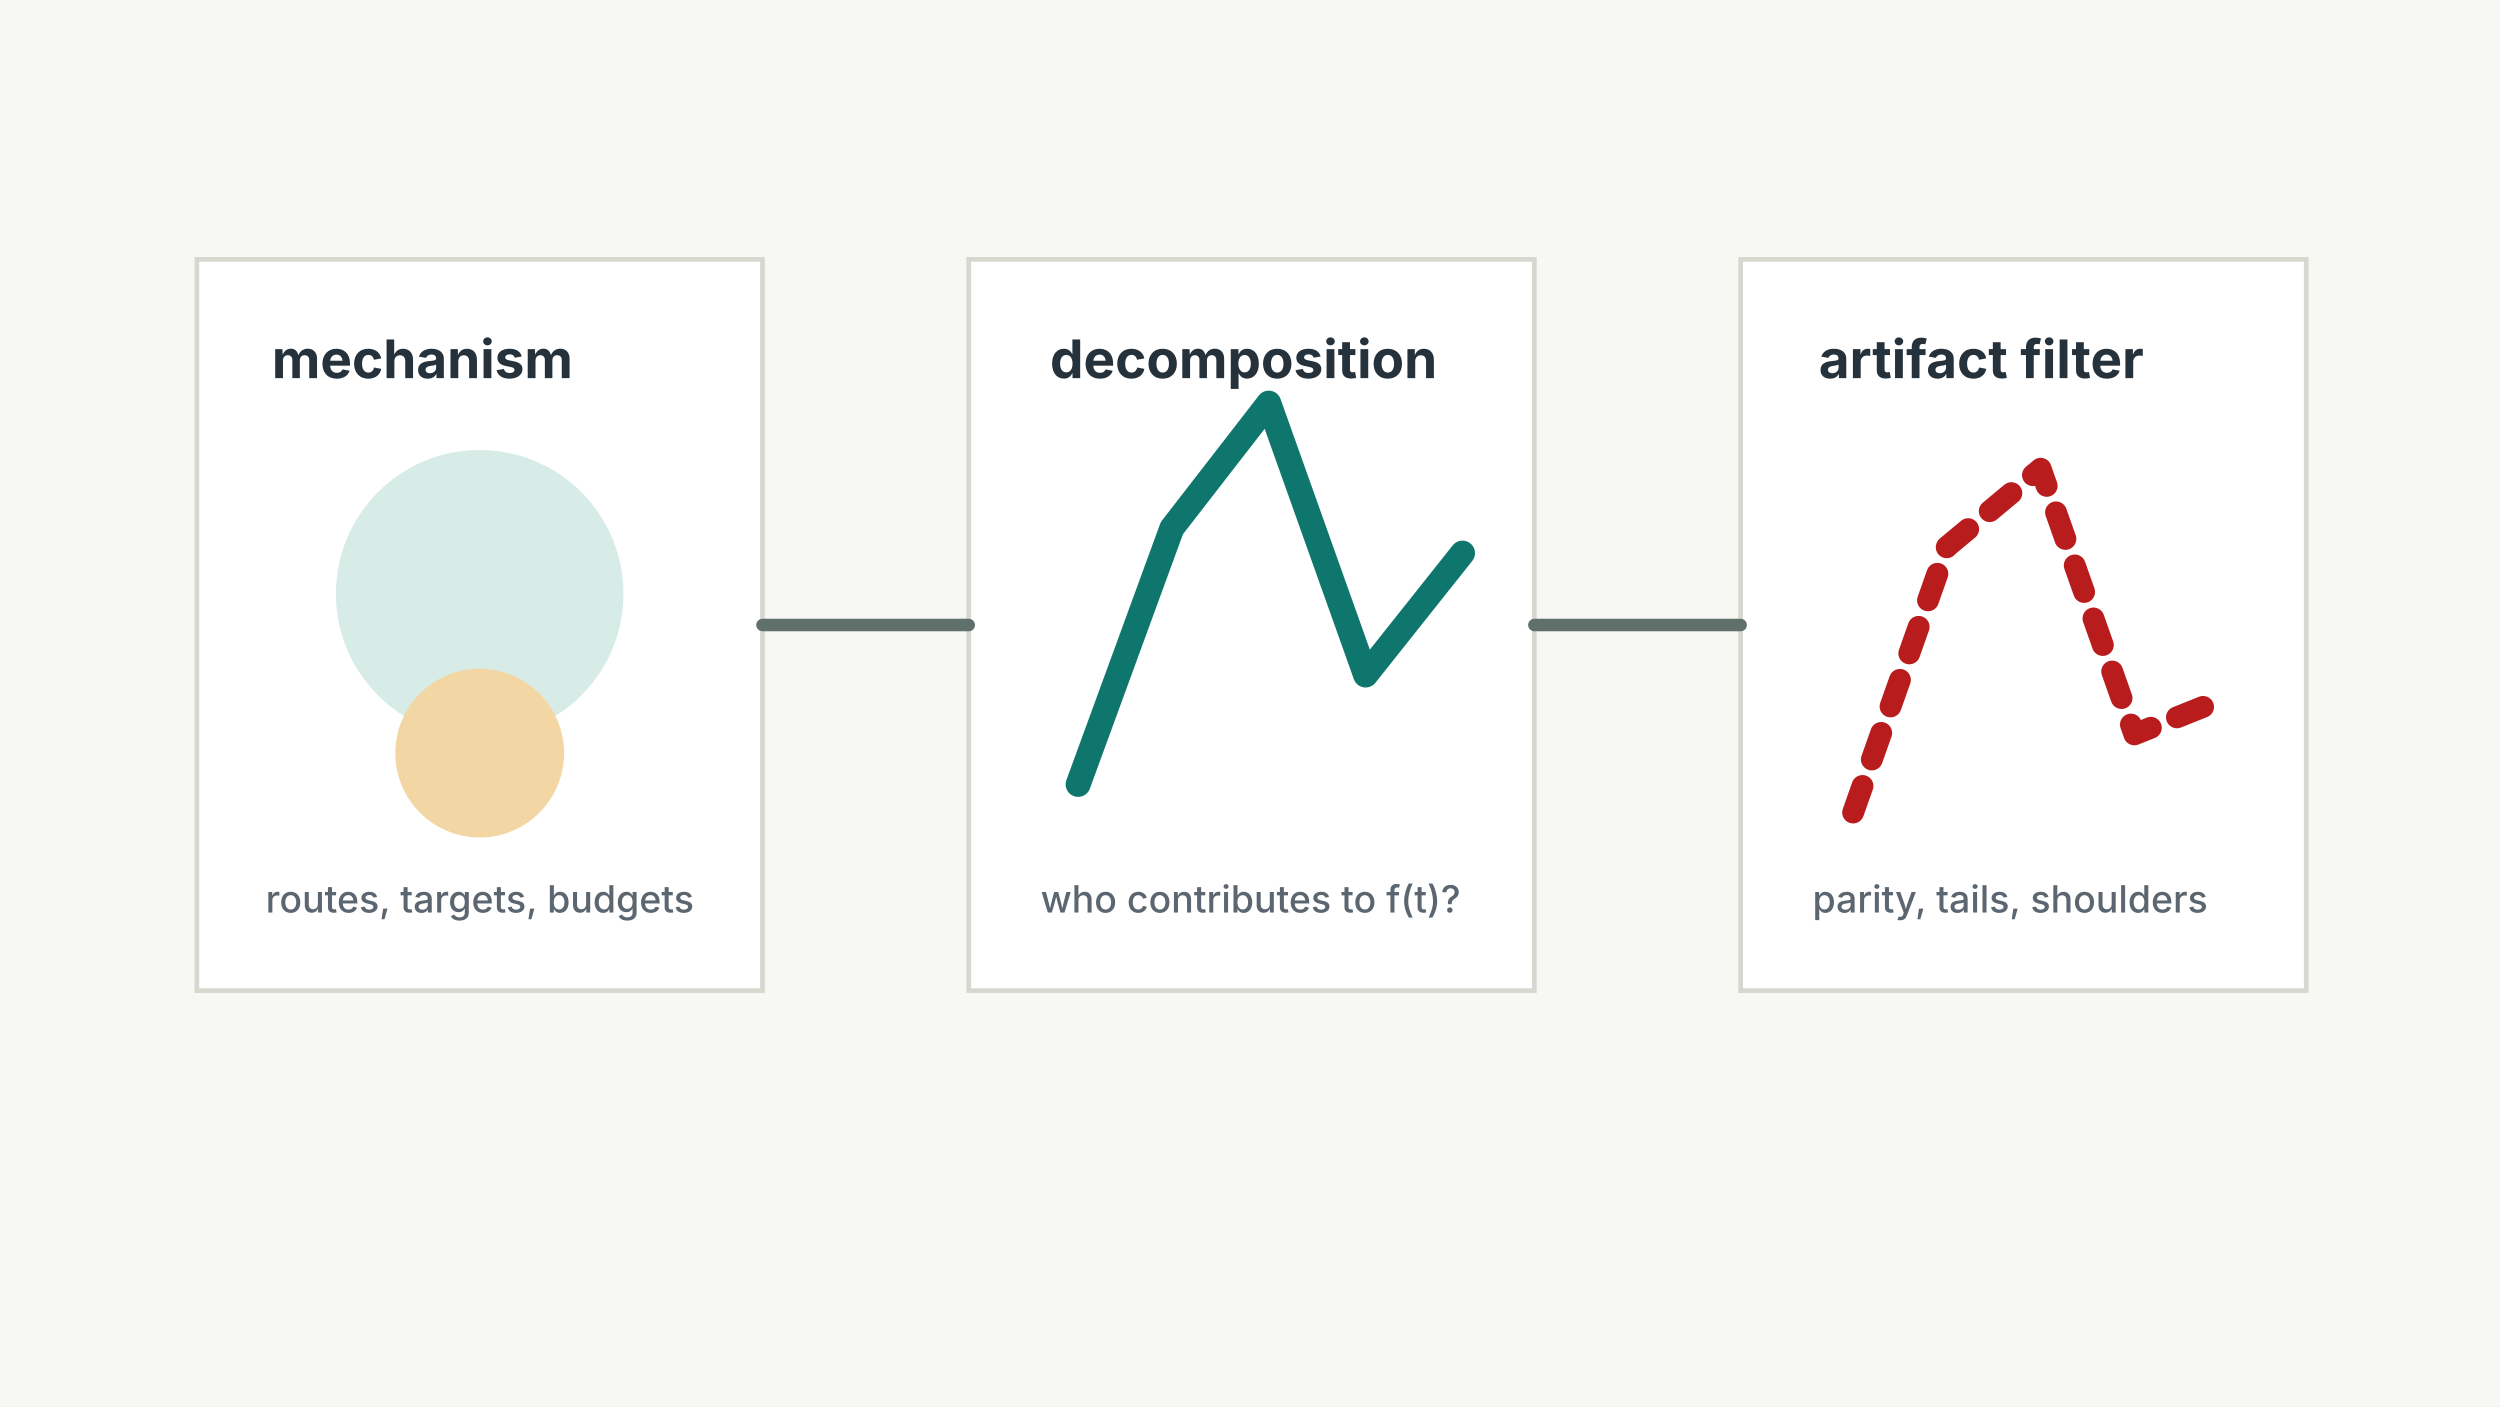
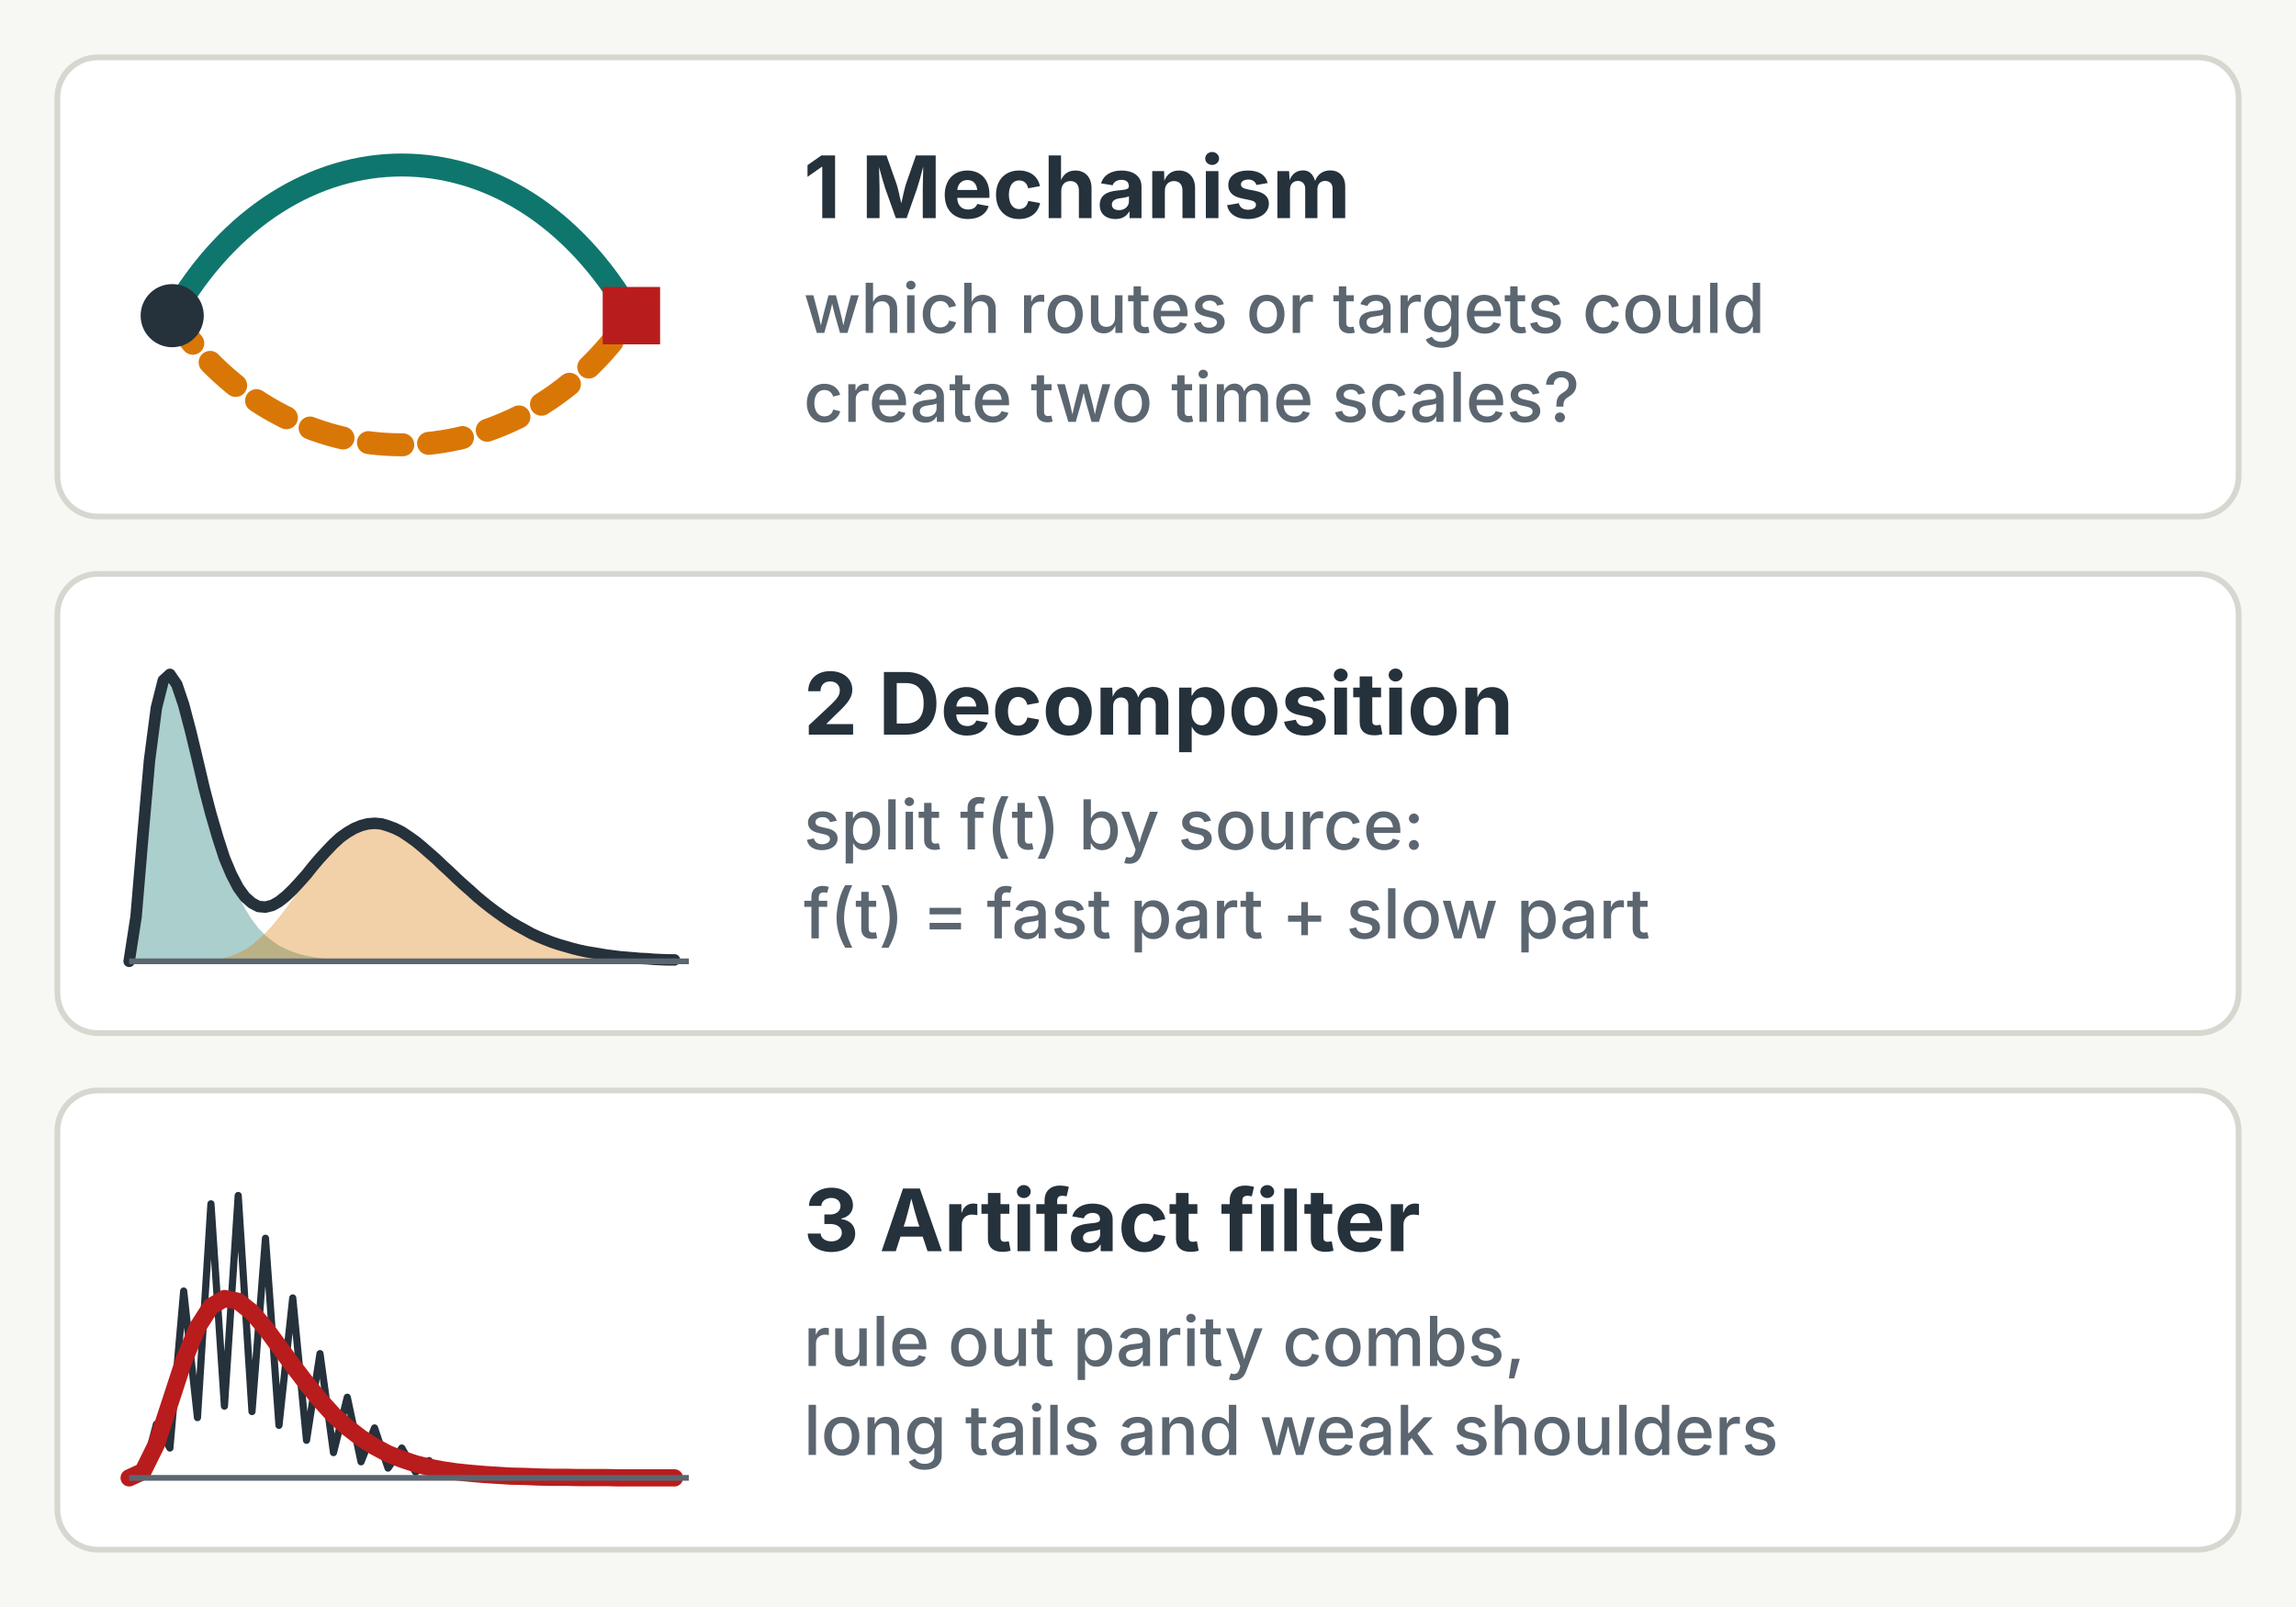
- <svg xmlns="http://www.w3.org/2000/svg" width="1600" height="900" viewBox="0 0 1600 900" fill="none">
-   <rect width="1600" height="900" fill="#f7f7f3" />
-   <rect x="126" y="166" width="362" height="468" fill="#ffffff" stroke="#d4d8cf" stroke-width="3" />
-   <rect x="620" y="166" width="362" height="468" fill="#ffffff" stroke="#d4d8cf" stroke-width="3" />
-   <rect x="1114" y="166" width="362" height="468" fill="#ffffff" stroke="#d4d8cf" stroke-width="3" />
-   <path d="M488 400 H620" stroke="#60706b" stroke-width="8" stroke-linecap="round" />
-   <path d="M982 400 H1114" stroke="#60706b" stroke-width="8" stroke-linecap="round" />
-   <circle cx="307" cy="380" r="92" fill="#d7ebe7" />
-   <circle cx="307" cy="482" r="54" fill="#f2d7a4" />
-   <path d="M690 502 L750 338 L812 258 L874 432 L936 354" stroke="#0f766e" stroke-width="16" stroke-linecap="round" stroke-linejoin="round" />
-   <path d="M1186 520 L1246 350 L1306 300 L1366 470 L1426 446" stroke="#b91c1c" stroke-width="14" stroke-dasharray="18 18" stroke-linecap="round" stroke-linejoin="round" />
-   <text x="174" y="242" font-family="Inter, Arial, sans-serif" font-size="34" font-weight="700" fill="#25313b">mechanism</text>
-   <text x="672" y="242" font-family="Inter, Arial, sans-serif" font-size="34" font-weight="700" fill="#25313b">decomposition</text>
-   <text x="1164" y="242" font-family="Inter, Arial, sans-serif" font-size="34" font-weight="700" fill="#25313b">artifact filter</text>
-   <text x="170" y="584" font-family="Inter, Arial, sans-serif" font-size="24" font-weight="500" fill="#5b6670">routes, targets, budgets</text>
-   <text x="666" y="584" font-family="Inter, Arial, sans-serif" font-size="24" font-weight="500" fill="#5b6670">who contributes to f(t)?</text>
-   <text x="1160" y="584" font-family="Inter, Arial, sans-serif" font-size="24" font-weight="500" fill="#5b6670">parity, tails, shoulders</text>
+ <svg xmlns="http://www.w3.org/2000/svg" width="800" height="560" viewBox="0 0 800 560" fill="none">
+   <rect width="800" height="560" fill="#f7f7f3" />
+   <rect x="20" y="20" width="760" height="160" rx="14" fill="#ffffff" stroke="#d4d8cf" stroke-width="2" />
+   <path d="M 60 110 C 100 40 180 40 220 110" stroke="#0f766e" stroke-width="8" stroke-linecap="round" />
+   <path d="M 60 110 C 100 170 180 170 220 110" stroke="#d97706" stroke-width="8" stroke-linecap="round" stroke-dasharray="12 9" />
+   <circle cx="60" cy="110" r="11" fill="#25313b" />
+   <rect x="210" y="100" width="20" height="20" fill="#b91c1c" />
+   <text x="280" y="76" font-family="Inter, 'PingFang SC', 'Hiragino Sans GB', 'Noto Sans CJK SC', 'Microsoft YaHei', Arial, sans-serif" font-size="30" font-weight="700" fill="#25313b" text-anchor="start">1  Mechanism</text>
+   <text x="280" y="116" font-family="Inter, 'PingFang SC', 'Hiragino Sans GB', 'Noto Sans CJK SC', 'Microsoft YaHei', Arial, sans-serif" font-size="24" font-weight="500" fill="#5b6670" text-anchor="start">which routes or targets could</text>
+   <text x="280" y="147" font-family="Inter, 'PingFang SC', 'Hiragino Sans GB', 'Noto Sans CJK SC', 'Microsoft YaHei', Arial, sans-serif" font-size="24" font-weight="500" fill="#5b6670" text-anchor="start">create two time scales?</text>
+   <rect x="20" y="200" width="760" height="160" rx="14" fill="#ffffff" stroke="#d4d8cf" stroke-width="2" />
+   <path d="M 45 335 L 45.0 335.0 L 47.4 319.5 L 49.8 291.1 L 52.1 264.9 L 54.5 246.6 L 56.9 237.1 L 59.2 235.0 L 61.6 238.5 L 64.0 245.6 L 66.4 254.8 L 68.8 264.8 L 71.1 274.7 L 73.5 284.1 L 75.9 292.7 L 78.2 300.2 L 80.6 306.7 L 83.0 312.1 L 85.4 316.7 L 87.8 320.5 L 90.1 323.5 L 92.5 326.0 L 94.9 327.9 L 97.2 329.5 L 99.6 330.7 L 102.0 331.7 L 104.4 332.5 L 106.8 333.1 L 109.1 333.5 L 111.5 333.9 L 113.9 334.1 L 116.2 334.3 L 118.6 334.5 L 121.0 334.6 L 123.4 334.7 L 125.8 334.8 L 128.1 334.8 L 130.5 334.9 L 132.9 334.9 L 135.2 334.9 L 137.6 334.9 L 140.0 335.0 L 142.4 335.0 L 144.8 335.0 L 147.1 335.0 L 149.5 335.0 L 151.9 335.0 L 154.2 335.0 L 156.6 335.0 L 159.0 335.0 L 161.4 335.0 L 163.8 335.0 L 166.1 335.0 L 168.5 335.0 L 170.9 335.0 L 173.2 335.0 L 175.6 335.0 L 178.0 335.0 L 180.4 335.0 L 182.8 335.0 L 185.1 335.0 L 187.5 335.0 L 189.9 335.0 L 192.2 335.0 L 194.6 335.0 L 197.0 335.0 L 199.4 335.0 L 201.8 335.0 L 204.1 335.0 L 206.5 335.0 L 208.9 335.0 L 211.2 335.0 L 213.6 335.0 L 216.0 335.0 L 218.4 335.0 L 220.8 335.0 L 223.1 335.0 L 225.5 335.0 L 227.9 335.0 L 230.2 335.0 L 232.6 335.0 L 235.0 335.0 L 235 335 Z" fill="#0f766e" opacity="0.35" />
+   <path d="M 45 335 L 45.0 335.0 L 47.4 335.0 L 49.8 335.0 L 52.1 335.0 L 54.5 335.0 L 56.9 335.0 L 59.2 335.0 L 61.6 335.0 L 64.0 335.0 L 66.4 335.0 L 68.8 334.9 L 71.1 334.8 L 73.5 334.6 L 75.9 334.3 L 78.2 333.8 L 80.6 333.1 L 83.0 332.1 L 85.4 330.9 L 87.8 329.3 L 90.1 327.3 L 92.5 325.1 L 94.9 322.5 L 97.2 319.7 L 99.6 316.6 L 102.0 313.3 L 104.4 310.0 L 106.8 306.6 L 109.1 303.3 L 111.5 300.2 L 113.9 297.3 L 116.2 294.6 L 118.6 292.3 L 121.0 290.4 L 123.4 288.9 L 125.8 287.9 L 128.1 287.2 L 130.5 287.0 L 132.9 287.2 L 135.2 287.8 L 137.6 288.7 L 140.0 290.0 L 142.4 291.5 L 144.8 293.2 L 147.1 295.1 L 149.5 297.2 L 151.9 299.3 L 154.2 301.5 L 156.6 303.7 L 159.0 306.0 L 161.4 308.2 L 163.8 310.3 L 166.1 312.4 L 168.5 314.4 L 170.9 316.3 L 173.2 318.0 L 175.6 319.7 L 178.0 321.3 L 180.4 322.7 L 182.8 324.0 L 185.1 325.3 L 187.5 326.4 L 189.9 327.4 L 192.2 328.3 L 194.6 329.1 L 197.0 329.8 L 199.4 330.5 L 201.8 331.1 L 204.1 331.6 L 206.5 332.0 L 208.9 332.4 L 211.2 332.8 L 213.6 333.1 L 216.0 333.4 L 218.4 333.6 L 220.8 333.8 L 223.1 334.0 L 225.5 334.1 L 227.9 334.3 L 230.2 334.4 L 232.6 334.5 L 235.0 334.5 L 235 335 Z" fill="#d97706" opacity="0.35" />
+   <path d="M 45.0 335.0 L 47.4 319.5 L 49.8 291.1 L 52.1 264.9 L 54.5 246.6 L 56.9 237.1 L 59.2 235.0 L 61.6 238.5 L 64.0 245.6 L 66.4 254.7 L 68.8 264.7 L 71.1 274.5 L 73.5 283.7 L 75.9 291.9 L 78.2 299.0 L 80.6 304.7 L 83.0 309.3 L 85.4 312.6 L 87.8 314.7 L 90.1 315.9 L 92.5 316.1 L 94.9 315.5 L 97.2 314.2 L 99.6 312.3 L 102.0 310.0 L 104.4 307.4 L 106.8 304.7 L 109.1 301.8 L 111.5 299.0 L 113.9 296.4 L 116.2 294.0 L 118.6 291.8 L 121.0 290.1 L 123.4 288.7 L 125.8 287.7 L 128.1 287.1 L 130.5 286.9 L 132.9 287.1 L 135.2 287.8 L 137.6 288.7 L 140.0 289.9 L 142.4 291.5 L 144.8 293.2 L 147.1 295.1 L 149.5 297.2 L 151.9 299.3 L 154.2 301.5 L 156.6 303.7 L 159.0 306.0 L 161.4 308.2 L 163.8 310.3 L 166.1 312.4 L 168.5 314.4 L 170.9 316.3 L 173.2 318.0 L 175.6 319.7 L 178.0 321.3 L 180.4 322.7 L 182.8 324.0 L 185.1 325.3 L 187.5 326.4 L 189.9 327.4 L 192.2 328.3 L 194.6 329.1 L 197.0 329.8 L 199.4 330.5 L 201.8 331.1 L 204.1 331.6 L 206.5 332.0 L 208.9 332.4 L 211.2 332.8 L 213.6 333.1 L 216.0 333.4 L 218.4 333.6 L 220.8 333.8 L 223.1 334.0 L 225.5 334.1 L 227.9 334.3 L 230.2 334.4 L 232.6 334.5 L 235.0 334.5" stroke="#25313b" stroke-width="4" stroke-linecap="round" stroke-linejoin="round" fill="none" opacity="1.0" />
+   <path d="M 45 335 H 240" stroke="#5b6670" stroke-width="2" />
+   <text x="280" y="256" font-family="Inter, 'PingFang SC', 'Hiragino Sans GB', 'Noto Sans CJK SC', 'Microsoft YaHei', Arial, sans-serif" font-size="30" font-weight="700" fill="#25313b" text-anchor="start">2  Decomposition</text>
+   <text x="280" y="296" font-family="Inter, 'PingFang SC', 'Hiragino Sans GB', 'Noto Sans CJK SC', 'Microsoft YaHei', Arial, sans-serif" font-size="24" font-weight="500" fill="#5b6670" text-anchor="start">split f(t) by source:</text>
+   <text x="280" y="327" font-family="Inter, 'PingFang SC', 'Hiragino Sans GB', 'Noto Sans CJK SC', 'Microsoft YaHei', Arial, sans-serif" font-size="24" font-weight="500" fill="#5b6670" text-anchor="start">f(t) = fast part + slow part</text>
+   <rect x="20" y="380" width="760" height="160" rx="14" fill="#ffffff" stroke="#d4d8cf" stroke-width="2" />
+   <path d="M 45.0 515.0 L 49.8 514.1 L 54.5 496.3 L 59.2 504.6 L 64.0 449.9 L 68.8 494.0 L 73.5 419.5 L 78.2 490.0 L 83.0 416.6 L 87.8 491.9 L 92.5 431.5 L 97.2 496.7 L 102.0 452.3 L 106.8 501.9 L 111.5 471.7 L 116.2 506.2 L 121.0 486.9 L 125.8 509.4 L 130.5 497.6 L 135.2 511.6 L 140.0 504.6 L 144.8 513.0 L 149.5 509.0 L 154.2 513.9 L 159.0 511.6 L 163.8 514.4 L 168.5 513.1 L 173.2 514.7 L 178.0 514.0 L 182.8 514.8 L 187.5 514.5 L 192.2 514.9 L 197.0 514.7 L 201.8 514.9 L 206.5 514.9 L 211.2 515.0 L 216.0 514.9 L 220.8 515.0 L 225.5 515.0 L 230.2 515.0 L 235.0 515.0" stroke="#25313b" stroke-width="2.5" stroke-linecap="round" stroke-linejoin="round" fill="none" opacity="1.0" />
+   <path d="M 45.0 515.0 L 49.8 512.8 L 54.5 503.3 L 59.2 489.0 L 64.0 474.3 L 68.8 462.6 L 73.5 455.3 L 78.2 452.5 L 83.0 453.5 L 87.8 457.3 L 92.5 462.8 L 97.2 469.2 L 102.0 475.8 L 106.8 482.1 L 111.5 487.9 L 116.2 493.1 L 121.0 497.4 L 125.8 501.1 L 130.5 504.1 L 135.2 506.6 L 140.0 508.5 L 144.8 510.1 L 149.5 511.3 L 154.2 512.2 L 159.0 512.9 L 163.8 513.4 L 168.5 513.8 L 173.2 514.1 L 178.0 514.4 L 182.8 514.5 L 187.5 514.7 L 192.2 514.8 L 197.0 514.8 L 201.8 514.9 L 206.5 514.9 L 211.2 514.9 L 216.0 515.0 L 220.8 515.0 L 225.5 515.0 L 230.2 515.0 L 235.0 515.0" stroke="#b91c1c" stroke-width="6" stroke-linecap="round" stroke-linejoin="round" fill="none" opacity="1.0" />
+   <path d="M 45 515 H 240" stroke="#5b6670" stroke-width="2" />
+   <text x="280" y="436" font-family="Inter, 'PingFang SC', 'Hiragino Sans GB', 'Noto Sans CJK SC', 'Microsoft YaHei', Arial, sans-serif" font-size="30" font-weight="700" fill="#25313b" text-anchor="start">3  Artifact filter</text>
+   <text x="280" y="476" font-family="Inter, 'PingFang SC', 'Hiragino Sans GB', 'Noto Sans CJK SC', 'Microsoft YaHei', Arial, sans-serif" font-size="24" font-weight="500" fill="#5b6670" text-anchor="start">rule out parity combs,</text>
+   <text x="280" y="507" font-family="Inter, 'PingFang SC', 'Hiragino Sans GB', 'Noto Sans CJK SC', 'Microsoft YaHei', Arial, sans-serif" font-size="24" font-weight="500" fill="#5b6670" text-anchor="start">long tails and weak shoulders</text>
</svg>
